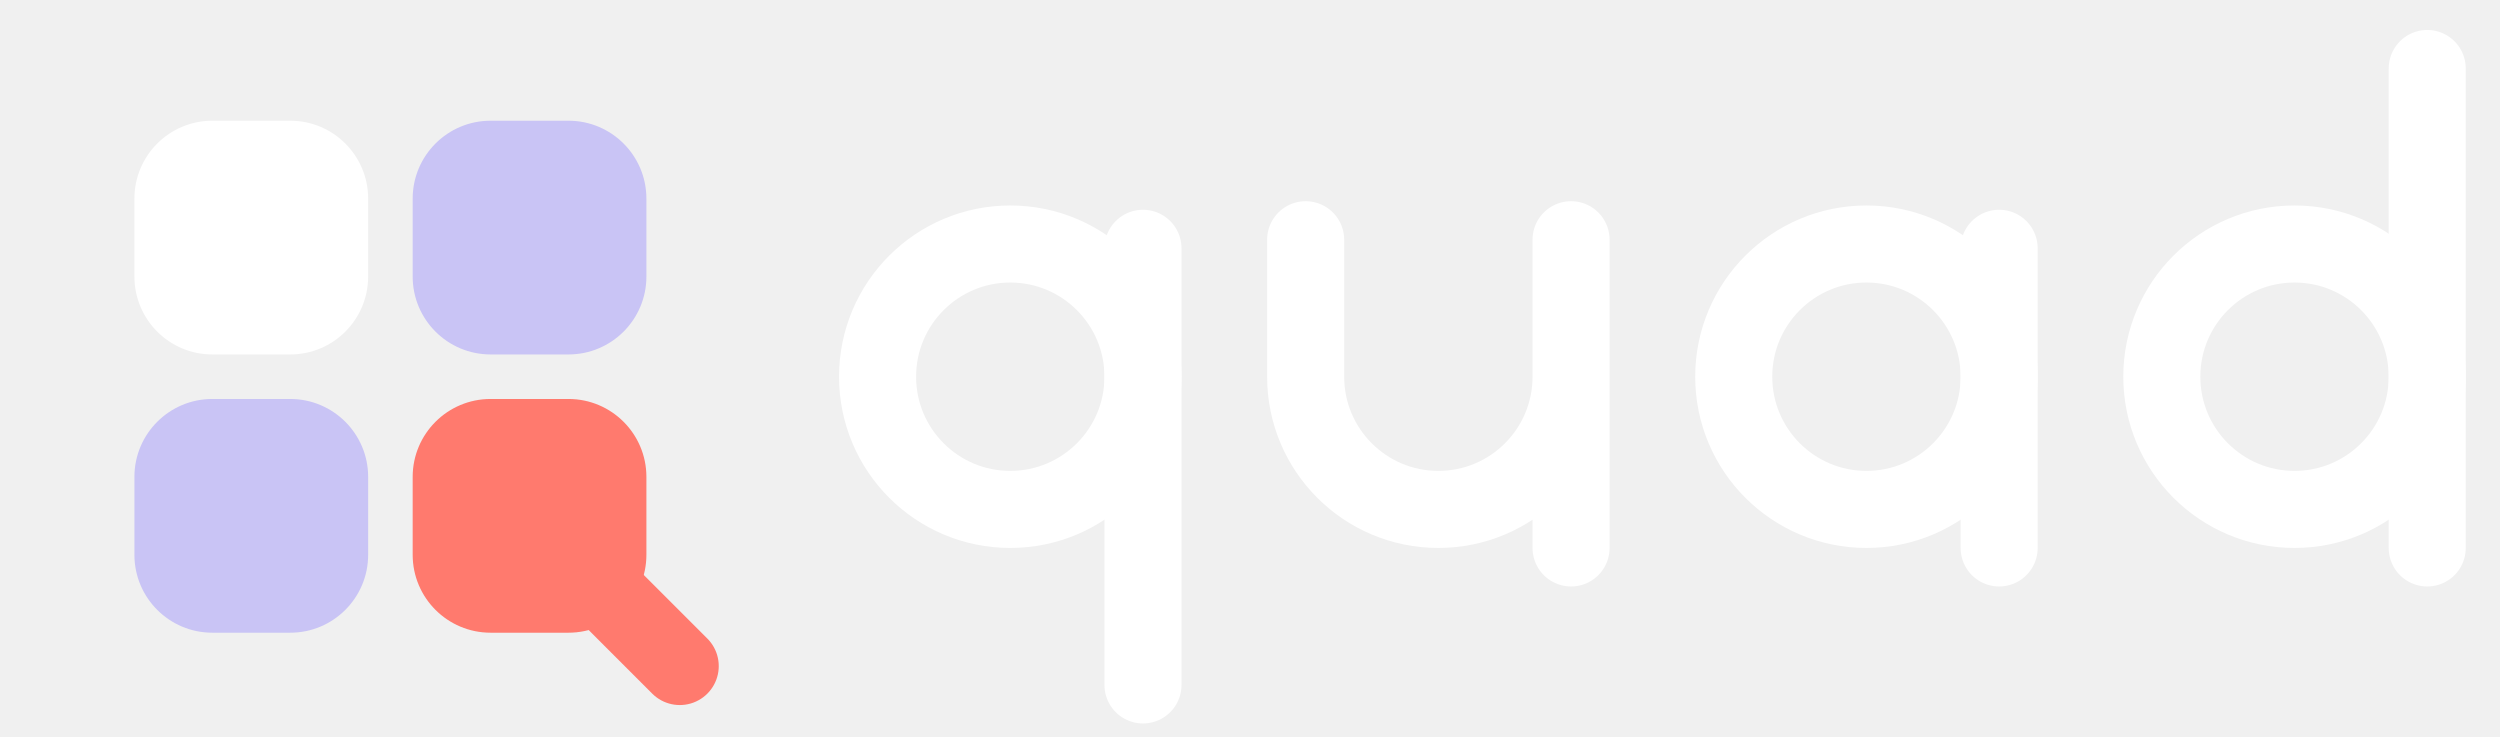
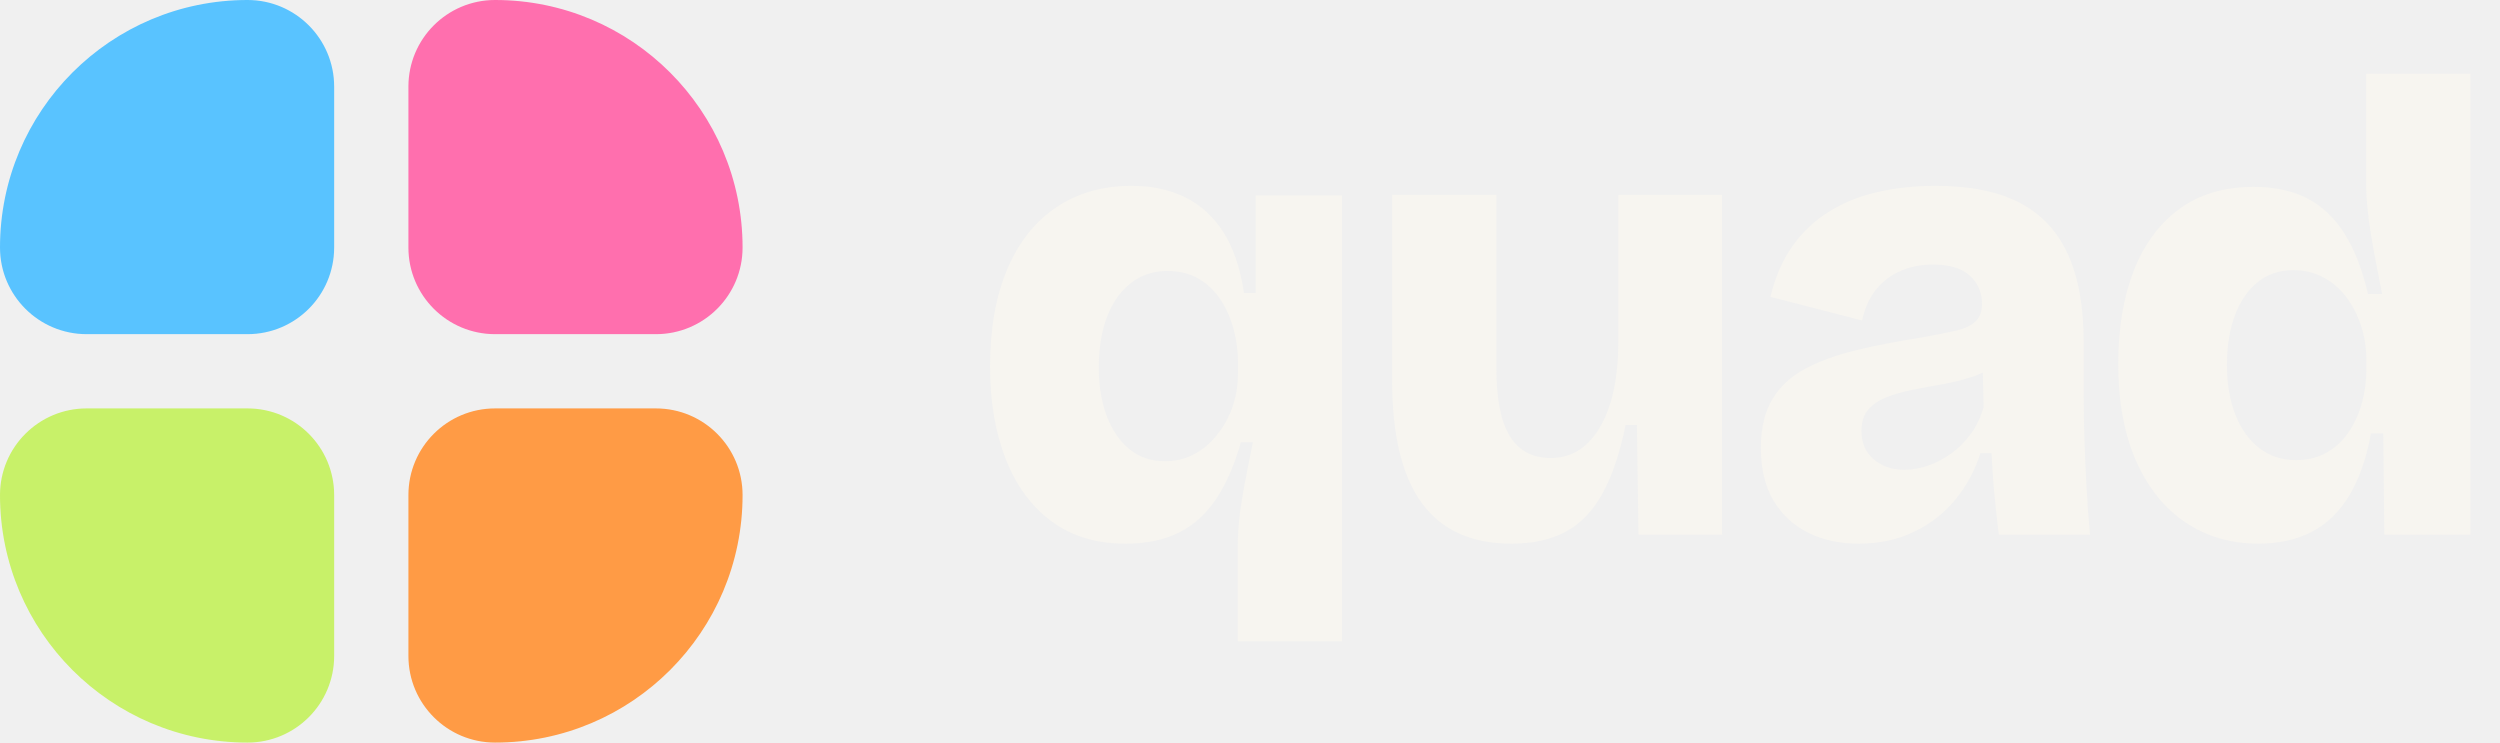
- <svg xmlns="http://www.w3.org/2000/svg" viewBox="-4 -4 292 86" role="img" aria-label="Quad">
-   <g transform="translate(0 -1.6) scale(1.3)">
-     <rect x="9" y="9" width="21" height="21" rx="7" fill="#FFFFFF" />
-     <rect x="34" y="9" width="21" height="21" rx="7" fill="#C9C4F5" />
-     <rect x="9" y="34" width="21" height="21" rx="7" fill="#C9C4F5" />
-     <rect x="34" y="34" width="21" height="21" rx="7" fill="#FF7A6E" />
-     <path d="M49 49l9 9" stroke="#FF7A6E" stroke-width="7" stroke-linecap="round" />
-   </g>
-   <g transform="translate(94 0)">
-     <g fill="none" stroke="#FFFFFF" stroke-width="9" stroke-linecap="round">
-       <circle cx="20" cy="40" r="15.5" />
-       <path d="M35.5 25V76" />
-       <path d="M54.5 24V40A15.5 15.5 0 0 0 85.5 40M85.5 24V60" />
-       <circle cx="120" cy="40" r="15.5" />
-       <path d="M135.5 25V60" />
-       <circle cx="170" cy="40" r="15.5" />
-       <path d="M185.5 4V60" />
-     </g>
-   </g>
+ <svg xmlns="http://www.w3.org/2000/svg" viewBox="0 0 101 30" role="img" aria-label="Quad">
+   <path d="M0 10A10 10 0 0 1 10 0A3.5 3.5 0 0 1 13.5 3.5V10A3.5 3.5 0 0 1 10 13.5H3.5A3.5 3.5 0 0 1 0 10Z" fill="#59C3FF" />
+   <path d="M0 10A10 10 0 0 1 10 0A3.5 3.5 0 0 1 13.5 3.5V10A3.5 3.5 0 0 1 10 13.5H3.5A3.5 3.5 0 0 1 0 10Z" fill="#FF6FAE" transform="translate(30 0) scale(-1 1)" />
+   <path d="M0 10A10 10 0 0 1 10 0A3.5 3.5 0 0 1 13.5 3.5V10A3.5 3.5 0 0 1 10 13.5H3.5A3.5 3.5 0 0 1 0 10Z" fill="#C8F169" transform="translate(0 30) scale(1 -1)" />
+   <path d="M0 10A10 10 0 0 1 10 0A3.5 3.5 0 0 1 13.5 3.5V10A3.5 3.5 0 0 1 10 13.5H3.5A3.5 3.5 0 0 1 0 10Z" fill="#FF9B45" transform="translate(30 30) scale(-1 -1)" />
+   <path transform="translate(39.175 21.6) scale(0.026)" fill="#F7F5F0" d="M416.5 165.8V19.6Q416.5 -5.1 419.8 -31.6Q423.1 -58 428.8 -86.7Q434.5 -115.4 440.1 -143.6H421.4Q406.8 -91.5 383.4 -56.1Q360 -20.8 325.5 -3.4Q291 14 241.9 14Q174 14 127.1 -20.8Q80.3 -55.5 56 -117.5Q31.7 -179.5 31.7 -261.1Q31.7 -349.5 58.3 -412.2Q84.8 -475 134.4 -508.5Q184 -542 251.6 -542Q299 -542 335.1 -524.1Q371.2 -506.2 394.5 -469.6Q417.7 -432.9 426.2 -375.5H444.4V-527.2H578.5V-277V165.8ZM303.7 -114.1Q324.2 -114.1 341.4 -121.5Q358.7 -128.8 372.5 -142Q386.3 -155.3 396.4 -172.4Q406.5 -189.5 411.7 -209.2Q416.9 -228.9 416.9 -250V-268.9Q416.9 -293.1 410.4 -318.1Q403.9 -343.1 390.7 -363.8Q377.5 -384.6 356.7 -397.1Q335.9 -409.7 307.1 -409.7Q274.7 -409.7 250.6 -391Q226.4 -372.3 213.5 -338.6Q200.6 -304.9 200.6 -259.2Q200.6 -217.5 212.9 -184.6Q225.2 -151.7 248.1 -132.9Q270.9 -114.1 303.7 -114.1Z M841.6 14Q749.1 14 702.8 -48.8Q656.4 -111.7 656.4 -240.5V-528H818.4V-258.7Q818.4 -187 839.4 -153Q860.3 -119.1 902.7 -119.1Q928.7 -119.1 948 -132.2Q967.3 -145.3 980.9 -169.6Q994.5 -194 1001.2 -226.9Q1007.9 -259.9 1007.9 -299.7V-528H1169.1V-217.8V0H1039.2L1036.8 -170.4H1019.2Q1006 -105.5 983.7 -64.7Q961.5 -23.9 927 -5Q892.4 14 841.6 14Z M1380.9 14Q1337.7 14 1303.3 -2.8Q1268.9 -19.7 1249.1 -52.8Q1229.4 -85.9 1229.4 -134.9Q1229.4 -180.6 1247.2 -210.3Q1265 -240 1298.2 -257.7Q1331.4 -275.4 1377.1 -286.5Q1422.8 -297.6 1478.4 -306.2Q1511.8 -312.2 1532.5 -317Q1553.2 -321.8 1563.1 -331.4Q1573 -341 1573 -359Q1573 -384.8 1554.4 -402.2Q1535.7 -419.7 1496.7 -419.7Q1469.8 -419.7 1447 -410Q1424.2 -400.4 1408.6 -381.1Q1393 -361.9 1386.7 -332.8L1244.3 -369.5Q1255.2 -415.5 1278.3 -448.1Q1301.3 -480.7 1335 -501.7Q1368.6 -522.8 1410.9 -532.4Q1453.2 -542 1501 -542Q1580.9 -542 1631.5 -515.7Q1682 -489.5 1706.5 -435.6Q1731 -381.7 1731 -298.7V-215.2Q1731 -179.8 1732.3 -143.8Q1733.5 -107.9 1735.5 -72.1Q1737.5 -36.2 1740.8 0H1599.1Q1595.9 -25.5 1592.7 -58.4Q1589.4 -91.4 1587.8 -126.7H1570.5Q1558.4 -87.4 1532.1 -55.1Q1505.8 -22.9 1467.5 -4.5Q1429.2 14 1380.9 14ZM1452.8 -100.8Q1470.6 -100.8 1489.3 -107.3Q1508 -113.8 1525 -125.9Q1542.1 -138.1 1555.6 -156.5Q1569 -174.9 1575.5 -198.5L1573.9 -267.9L1596 -264.4Q1579.1 -252.2 1557 -245Q1534.8 -237.8 1511.4 -233.7Q1488 -229.6 1465.3 -225.1Q1442.6 -220.6 1424.6 -213.5Q1406.7 -206.4 1396.2 -194.3Q1385.7 -182.2 1385.7 -161Q1385.7 -133.4 1404.6 -117.1Q1423.5 -100.8 1452.8 -100.8Z M2002.7 14Q1938.4 14 1889.3 -19Q1840.1 -52 1812.4 -114.6Q1784.7 -177.2 1784.7 -266Q1784.7 -348 1808.7 -409.8Q1832.7 -471.5 1879.5 -505.9Q1926.4 -540.4 1995.1 -540.4Q2044.3 -540.4 2079 -522.2Q2113.7 -504 2136.7 -467Q2159.7 -430.1 2172.8 -373.8H2194.7Q2188.1 -407 2182.3 -438Q2176.5 -469 2173.2 -496.3Q2169.9 -523.7 2169.9 -545V-716.2H2331.9V-245.9V0H2198.1L2196.5 -157.3H2177.4Q2166.4 -97.7 2143.1 -59.8Q2119.8 -22 2084.6 -4Q2049.5 14 2002.7 14ZM2060.5 -115.8Q2089.2 -115.8 2110.1 -128.4Q2130.9 -140.9 2144.1 -161.3Q2157.3 -181.8 2163.8 -206.3Q2170.2 -230.9 2170.2 -255V-273.3Q2170.2 -294.4 2165 -314.2Q2159.9 -334.1 2150.3 -351.8Q2140.7 -369.5 2126.9 -382.9Q2113 -396.2 2095.3 -403.6Q2077.6 -411 2057.1 -411Q2024.5 -411 2001.5 -392.5Q1978.4 -373.9 1966 -340.8Q1953.6 -307.7 1953.6 -263.9Q1953.6 -220 1966.6 -186.6Q1979.6 -153.2 2003.9 -134.5Q2028.1 -115.8 2060.5 -115.8Z" />
</svg>
